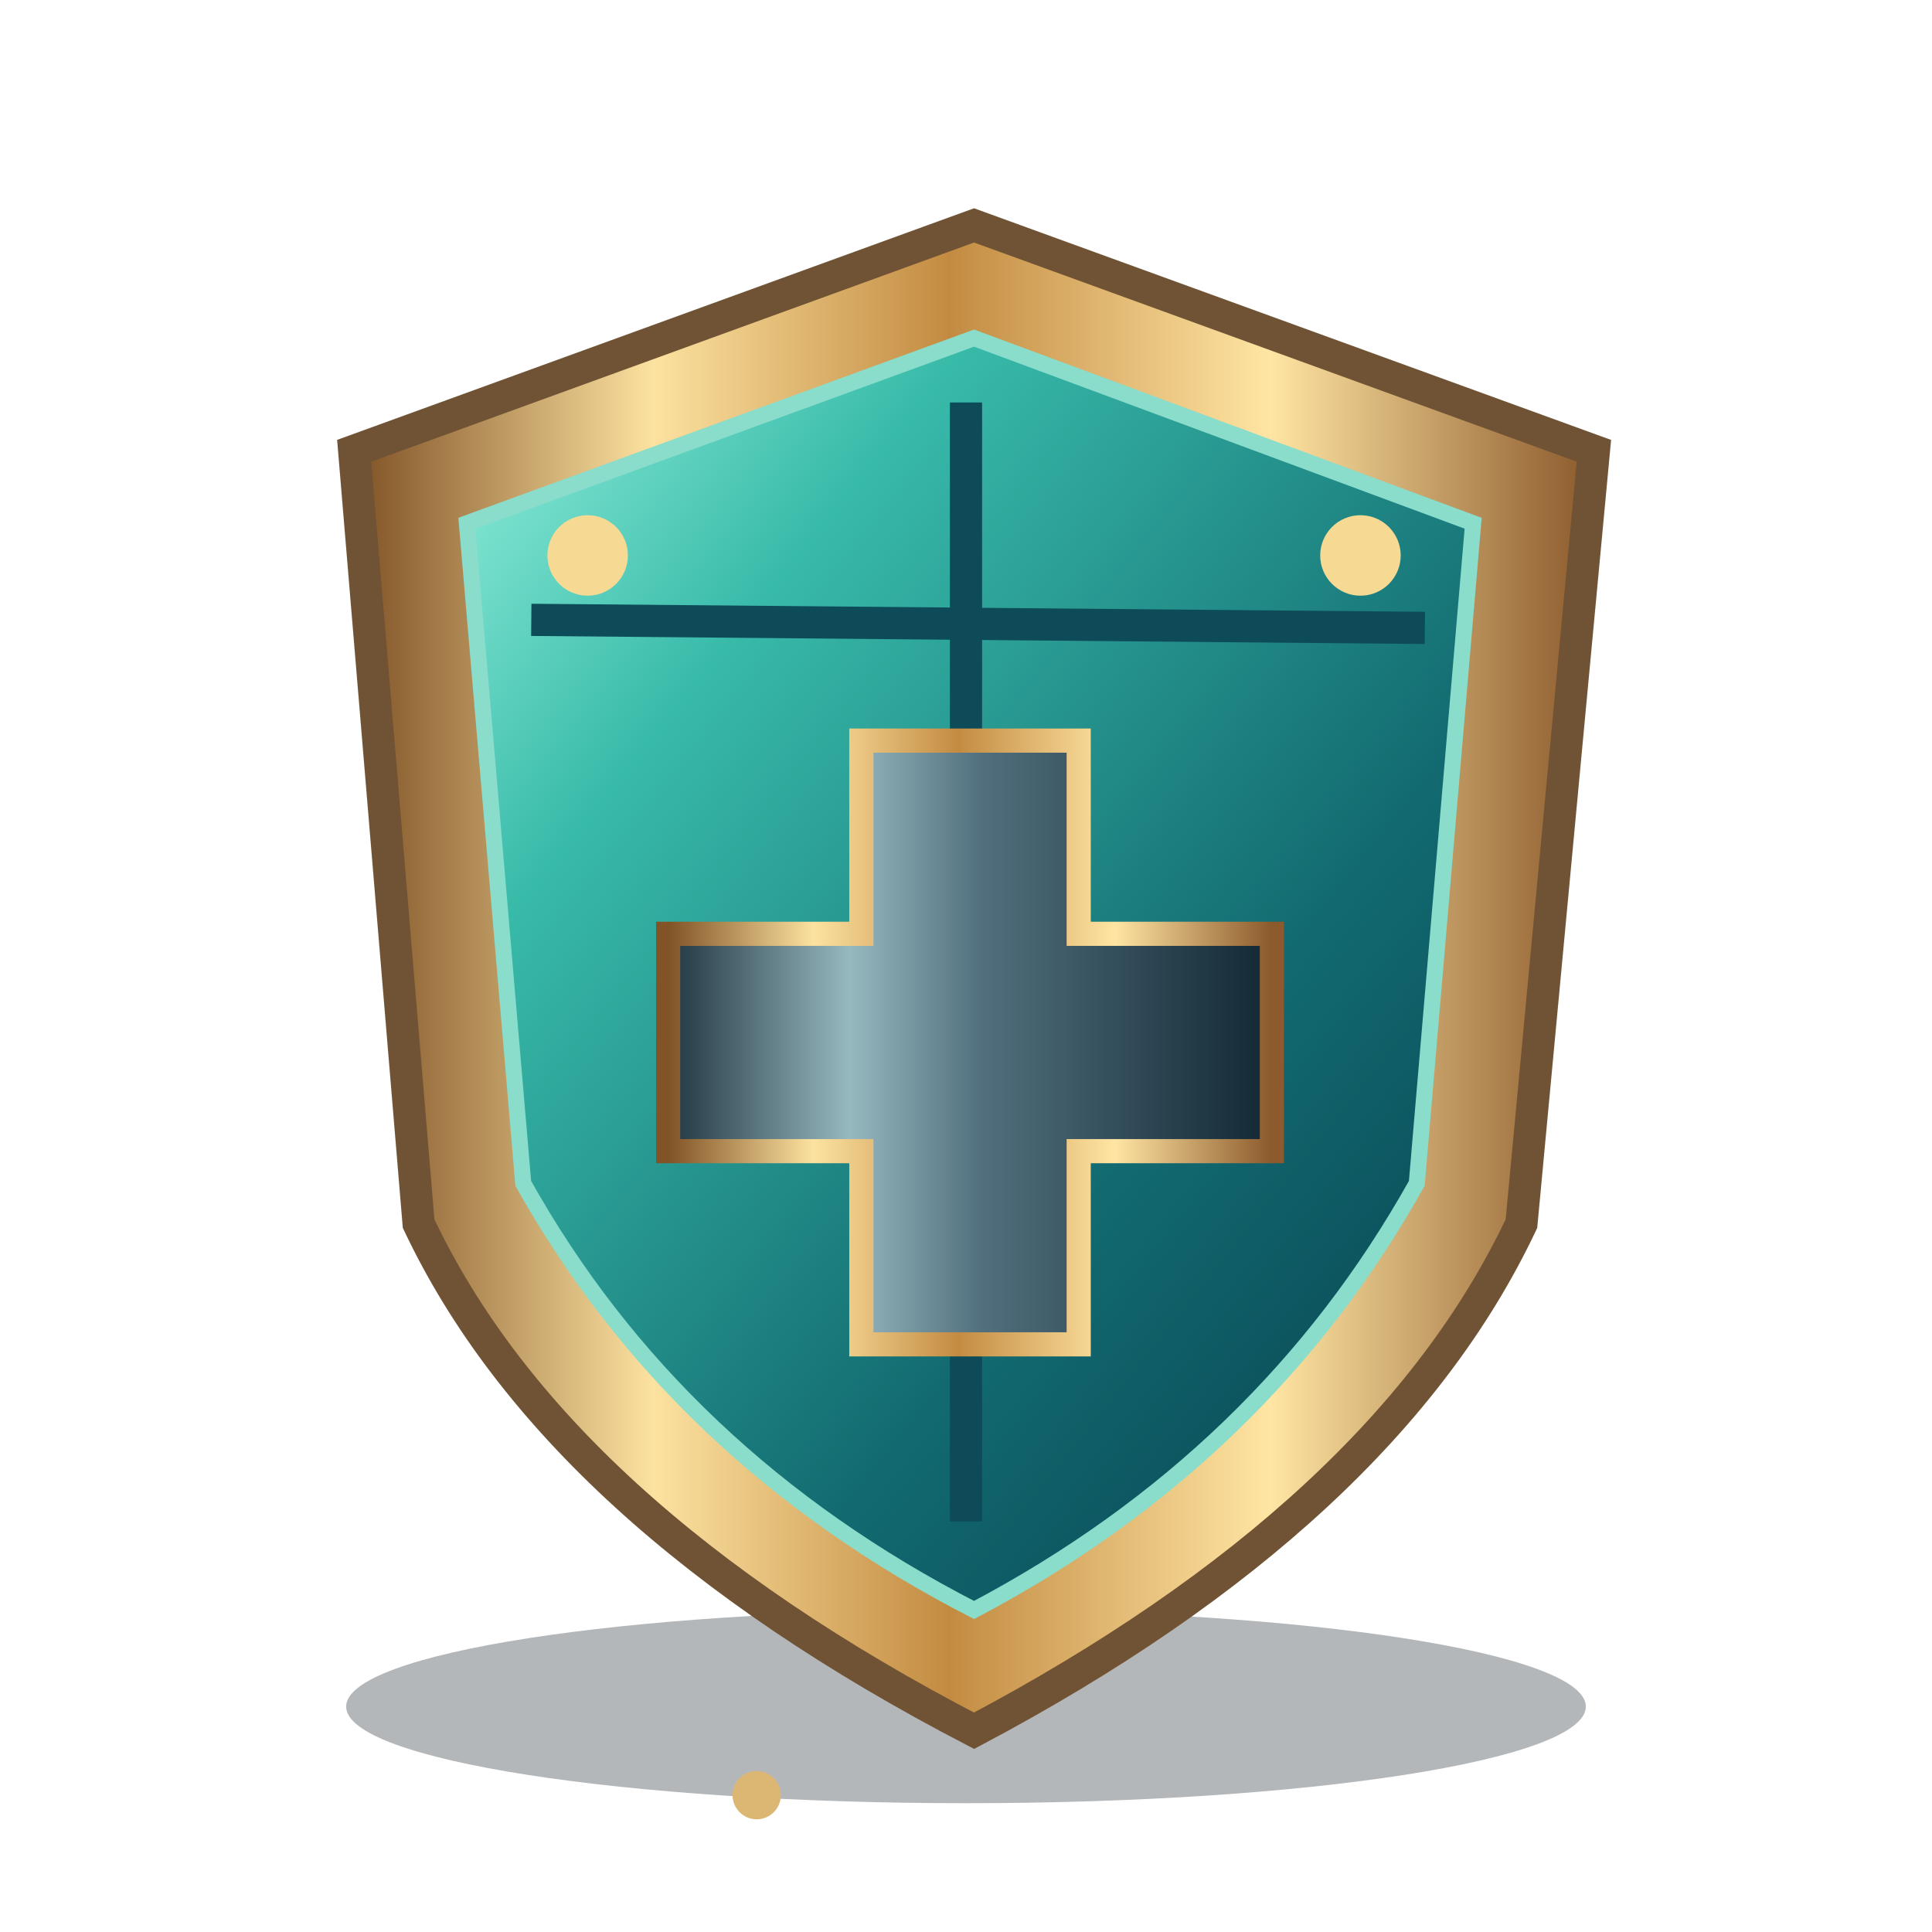
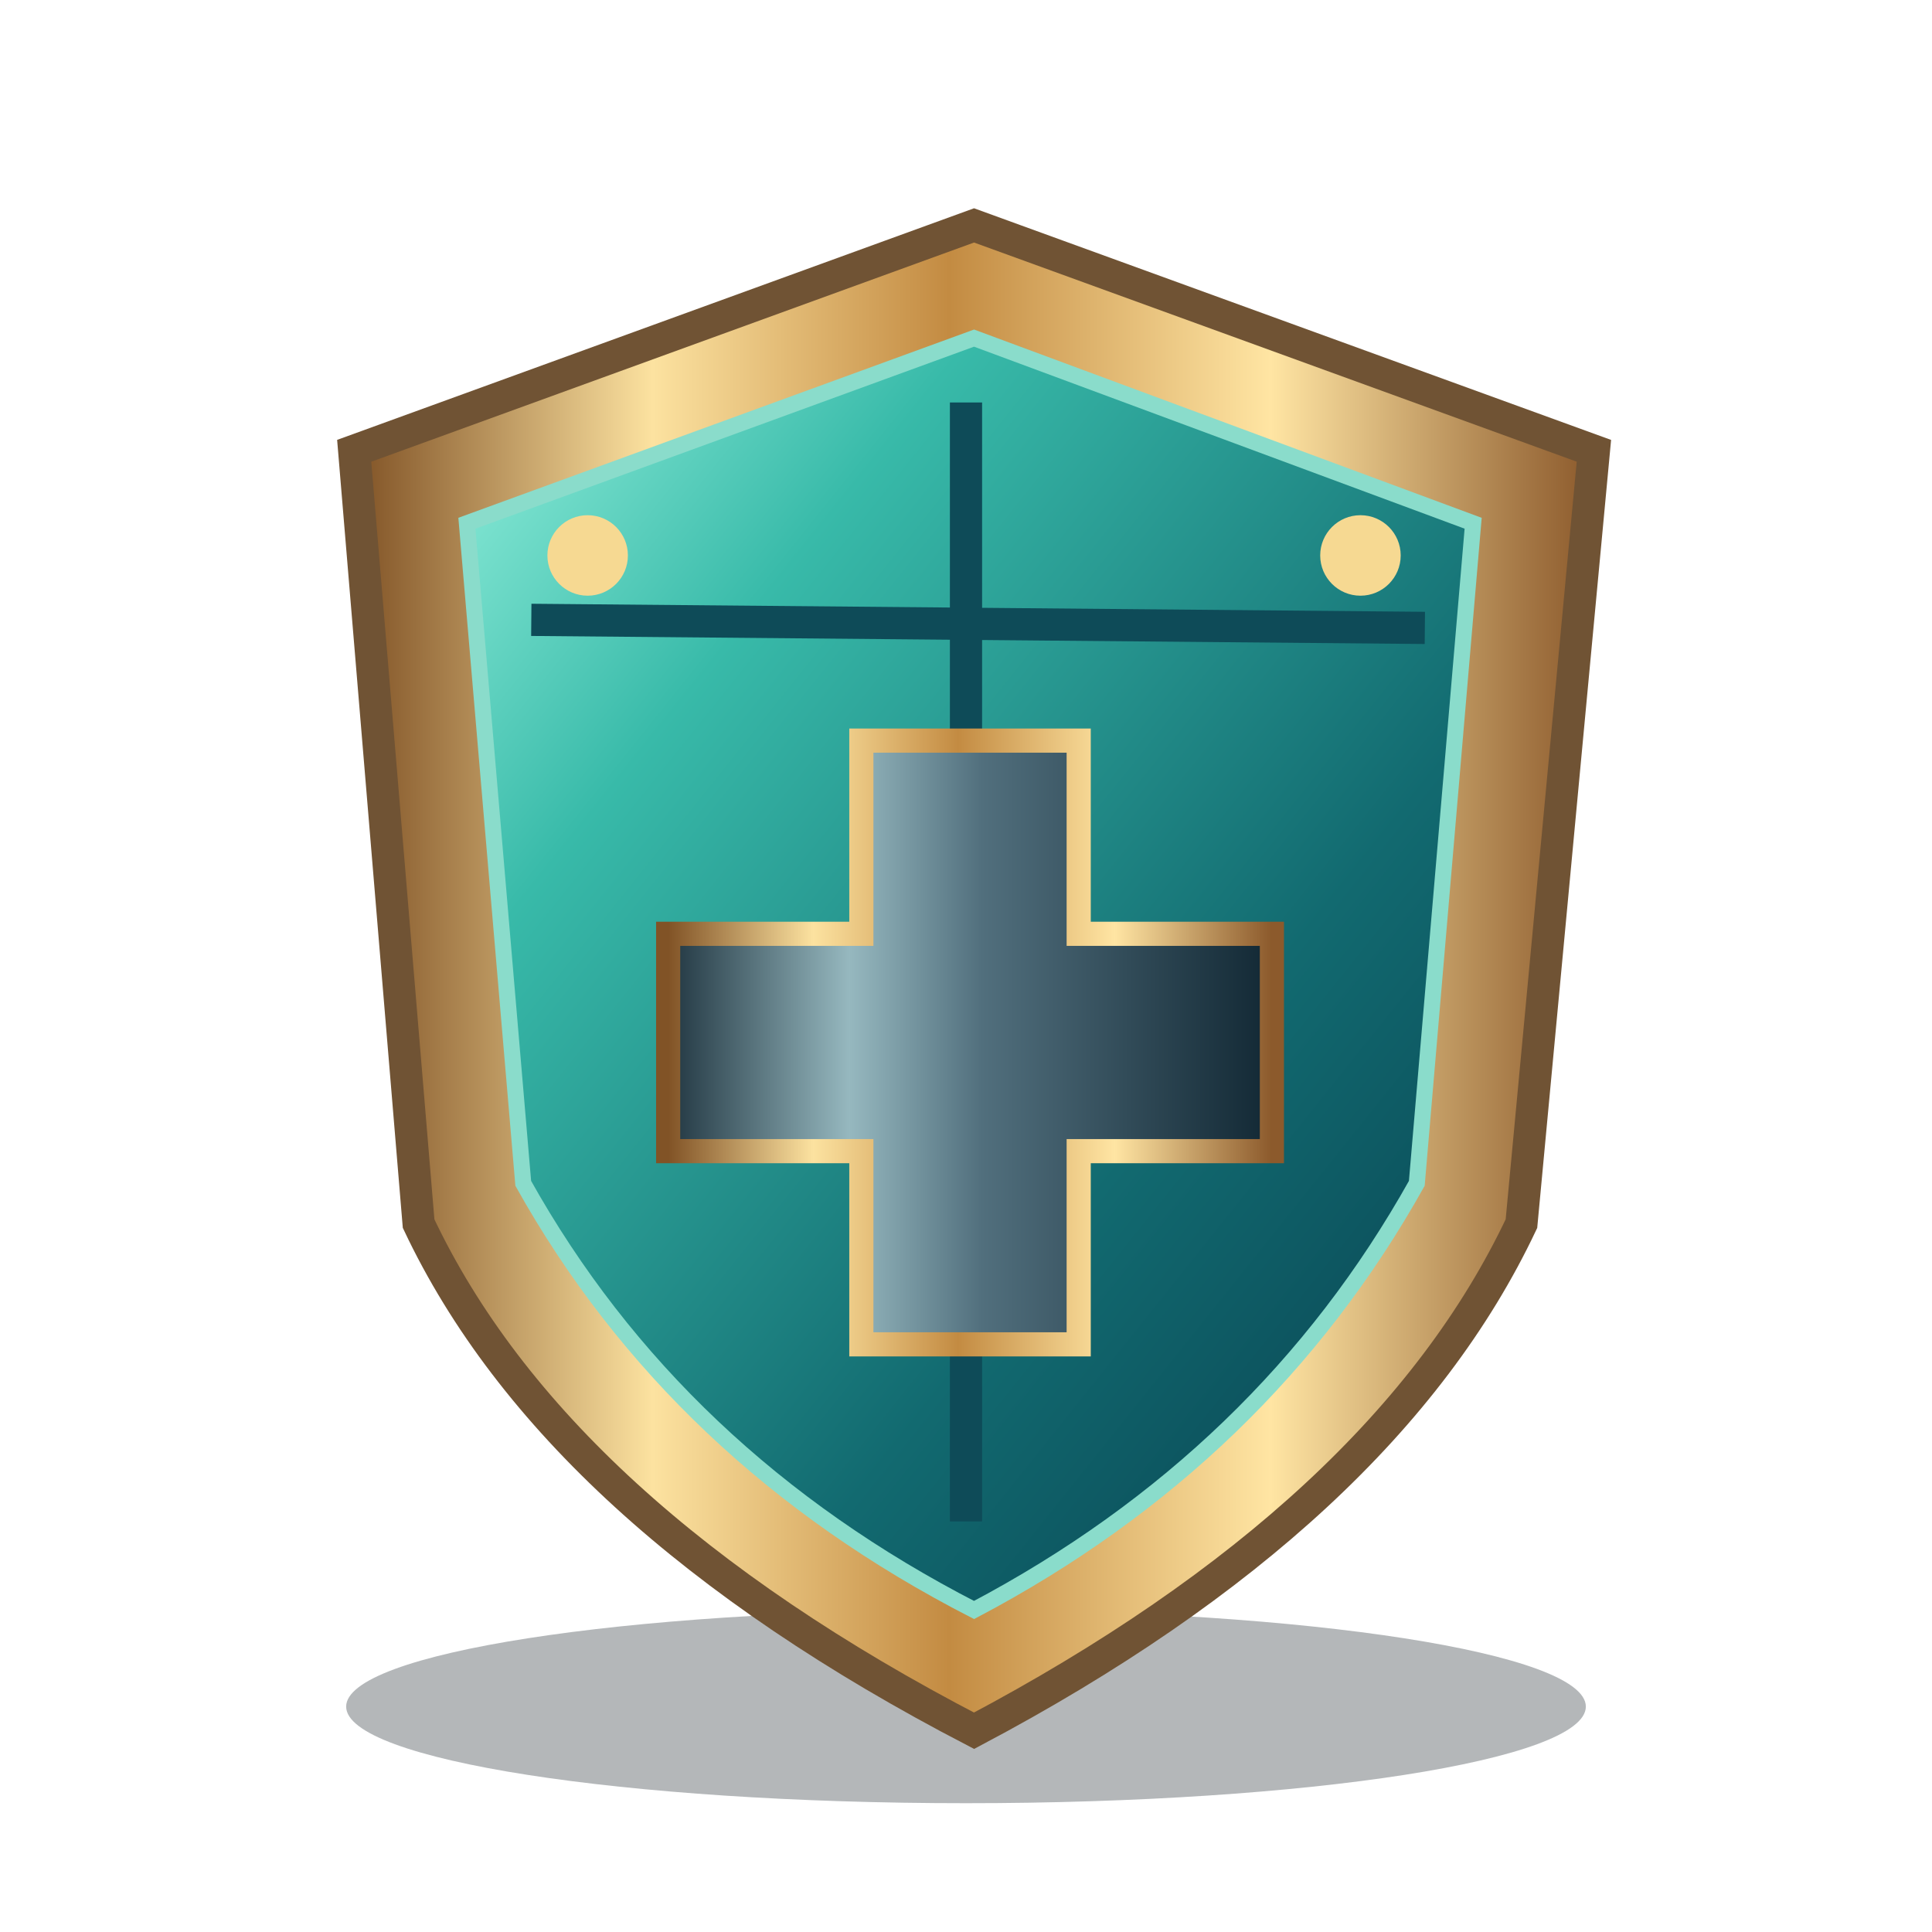
<svg xmlns="http://www.w3.org/2000/svg" width="384" height="384" viewBox="0 0 240 240">
  <defs>
    <linearGradient id="teal" x1="0" y1="0" x2="1" y2="1">
      <stop stop-color="#98f3df" />
      <stop offset=".25" stop-color="#38baa9" />
      <stop offset=".65" stop-color="#126a70" />
      <stop offset="1" stop-color="#063c4c" />
    </linearGradient>
    <linearGradient id="gold">
      <stop stop-color="#815326" />
      <stop offset=".24" stop-color="#fce2a0" />
      <stop offset=".48" stop-color="#c38b42" />
      <stop offset=".74" stop-color="#ffe5a3" />
      <stop offset="1" stop-color="#8c5a2c" />
    </linearGradient>
    <linearGradient id="steel">
      <stop stop-color="#213641" />
      <stop offset=".3" stop-color="#96b8bf" />
      <stop offset=".52" stop-color="#516f7d" />
      <stop offset="1" stop-color="#122834" />
    </linearGradient>
    <linearGradient id="coral" x1="0" y1="0" x2="1" y2="1">
      <stop stop-color="#ffd2ab" />
      <stop offset=".2" stop-color="#ee9474" />
      <stop offset="1" stop-color="#963f41" />
    </linearGradient>
    <radialGradient id="glow">
      <stop stop-color="#75e9d7" stop-opacity=".25" />
      <stop offset="1" stop-color="#45a89e" stop-opacity="0" />
    </radialGradient>
  </defs>
  <ellipse cx="120" cy="212" rx="77" ry="12" fill="#020d15" opacity=".3" />
  <path d="M121 28l77 28-9 96q-17 36-68 63-52-27-69-63l-8-96z" fill="url(#gold)" stroke="#705334" stroke-width="4" />
  <path d="M121 42l62 23-7 82q-19 34-55 53-37-19-56-53l-7-82z" fill="url(#teal)" stroke="#8adccb" stroke-width="2" />
  <path d="M120 50v139M66 77l111 1" stroke="#0e4b58" stroke-width="4" />
  <path d="M107 92h27v24h24v27h-24v24h-27v-24H83v-27h24z" fill="url(#steel)" stroke="url(#gold)" stroke-width="3" />
  <circle cx="73" cy="69" r="5" fill="#f6d992" />
  <circle cx="169" cy="69" r="5" fill="#f6d992" />
-   <circle cx="94" cy="223" r="3" fill="#dcb773" />
</svg>
